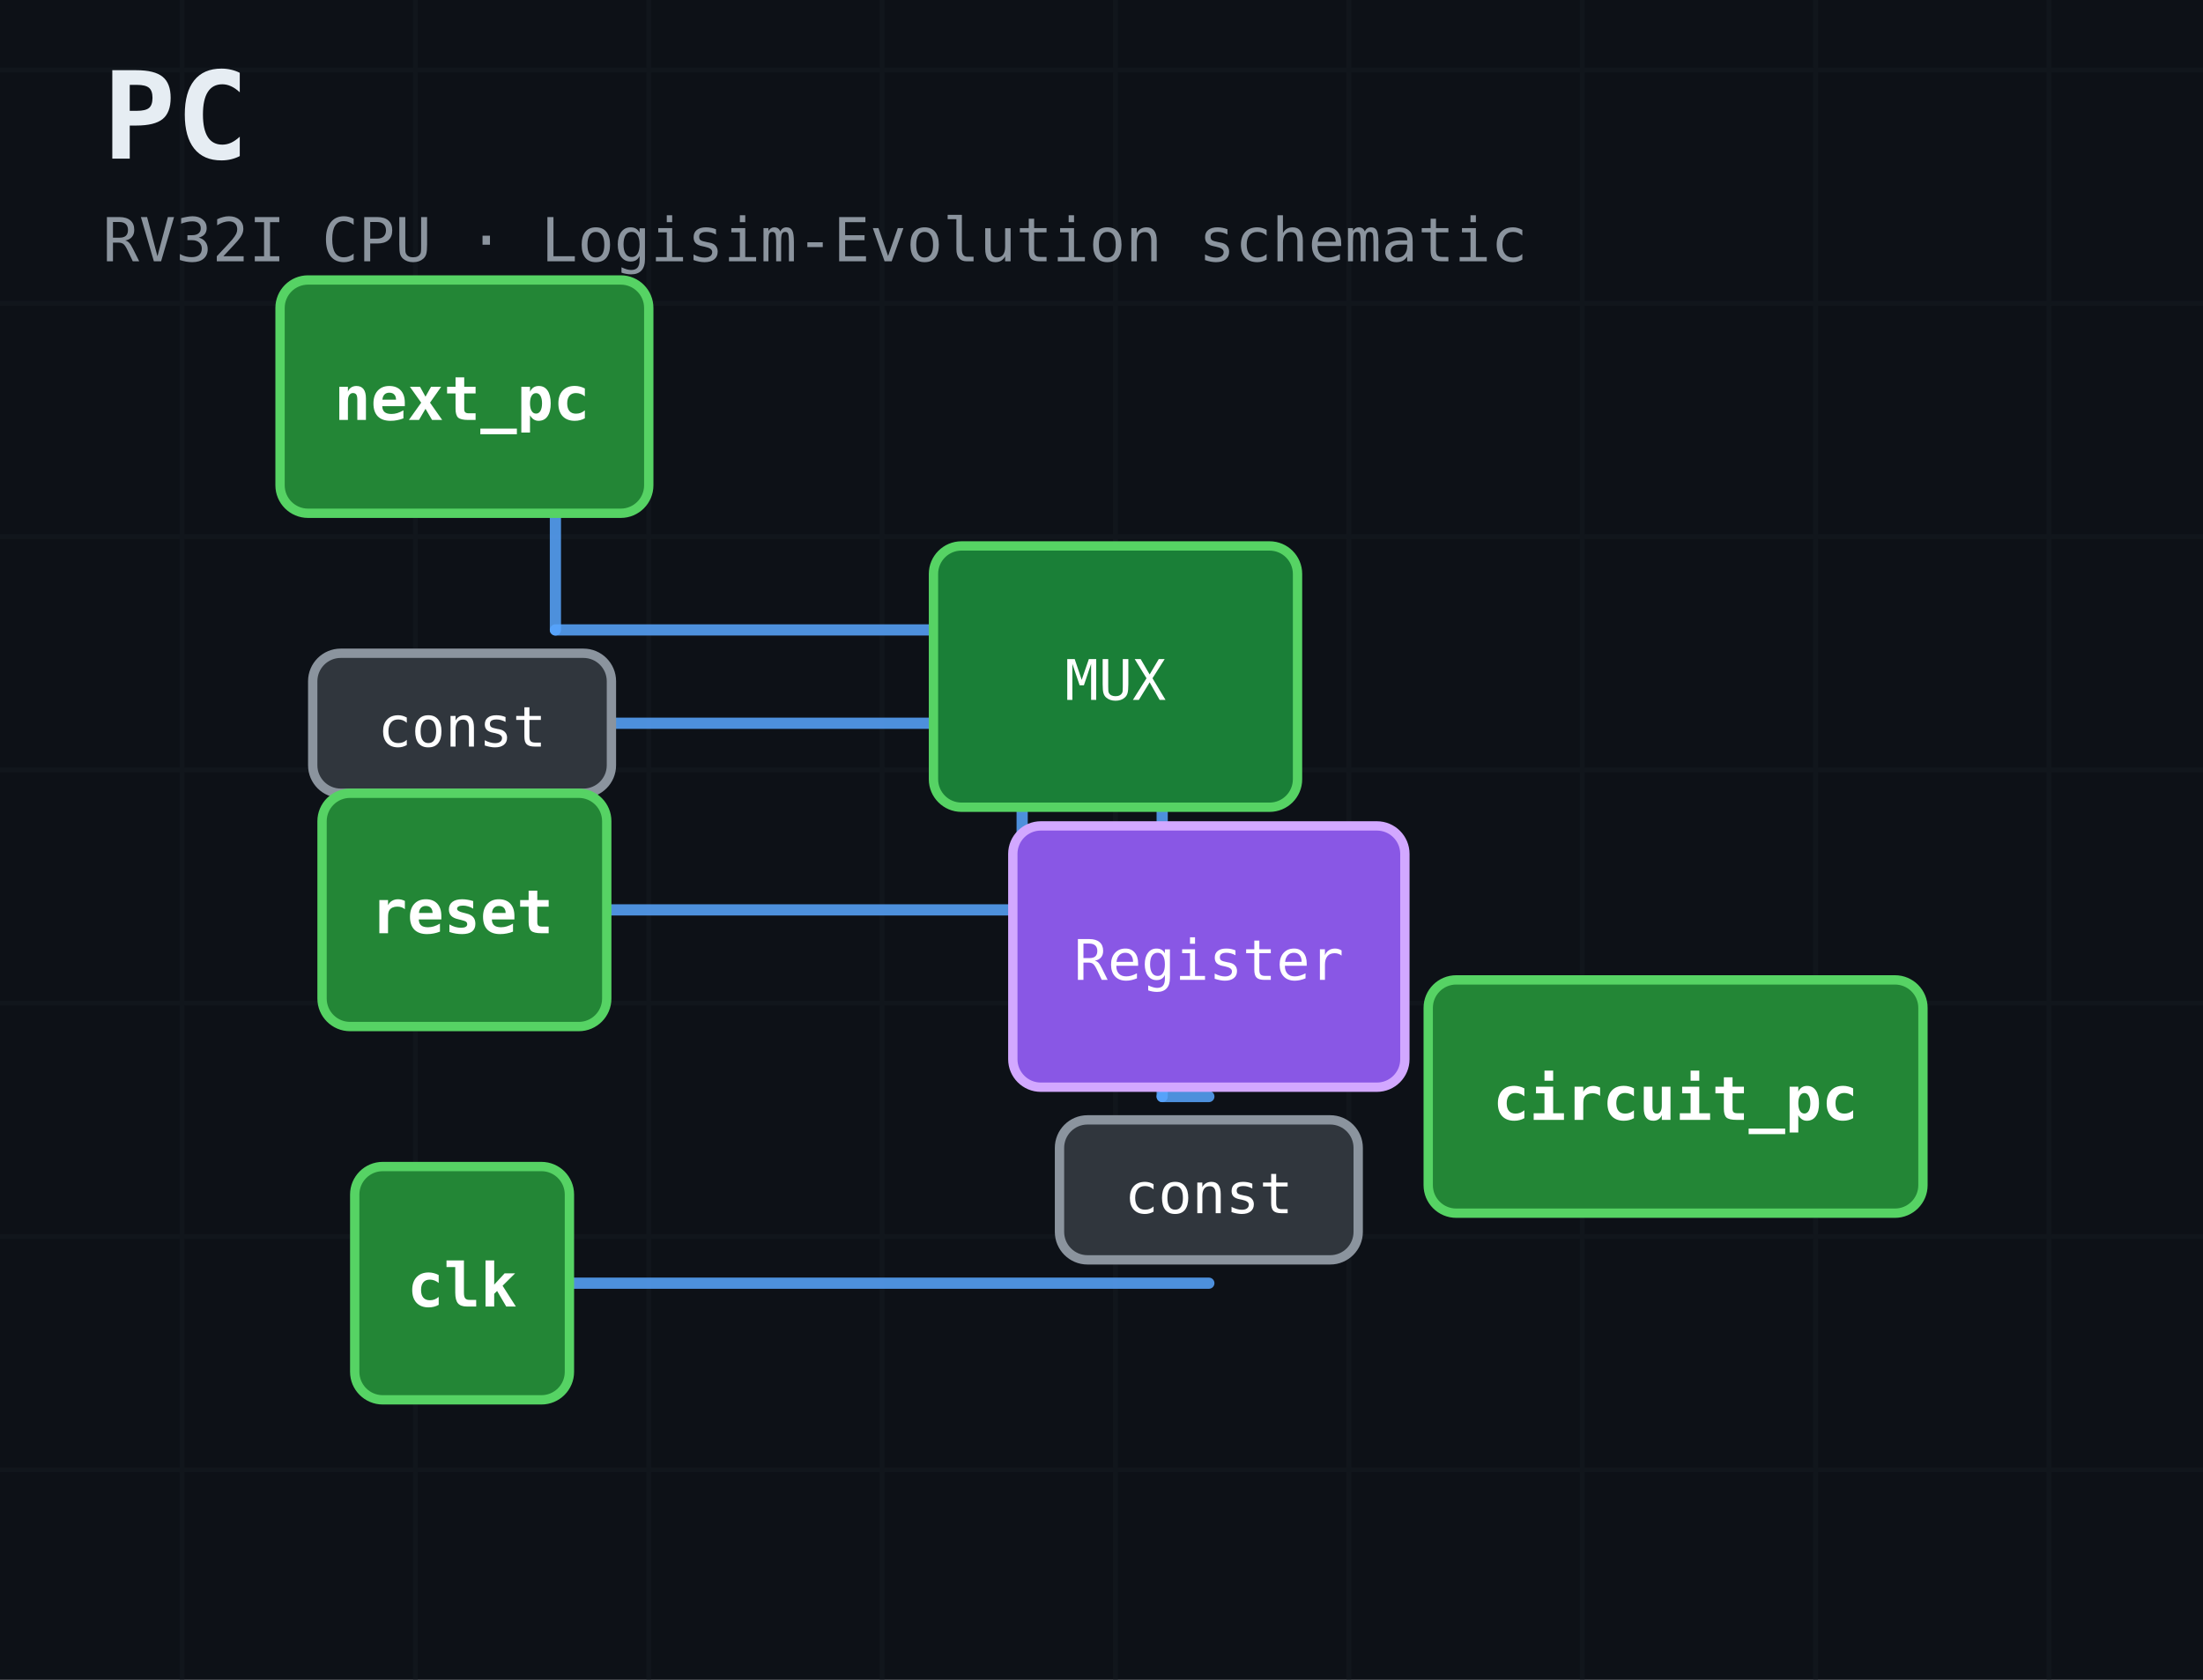
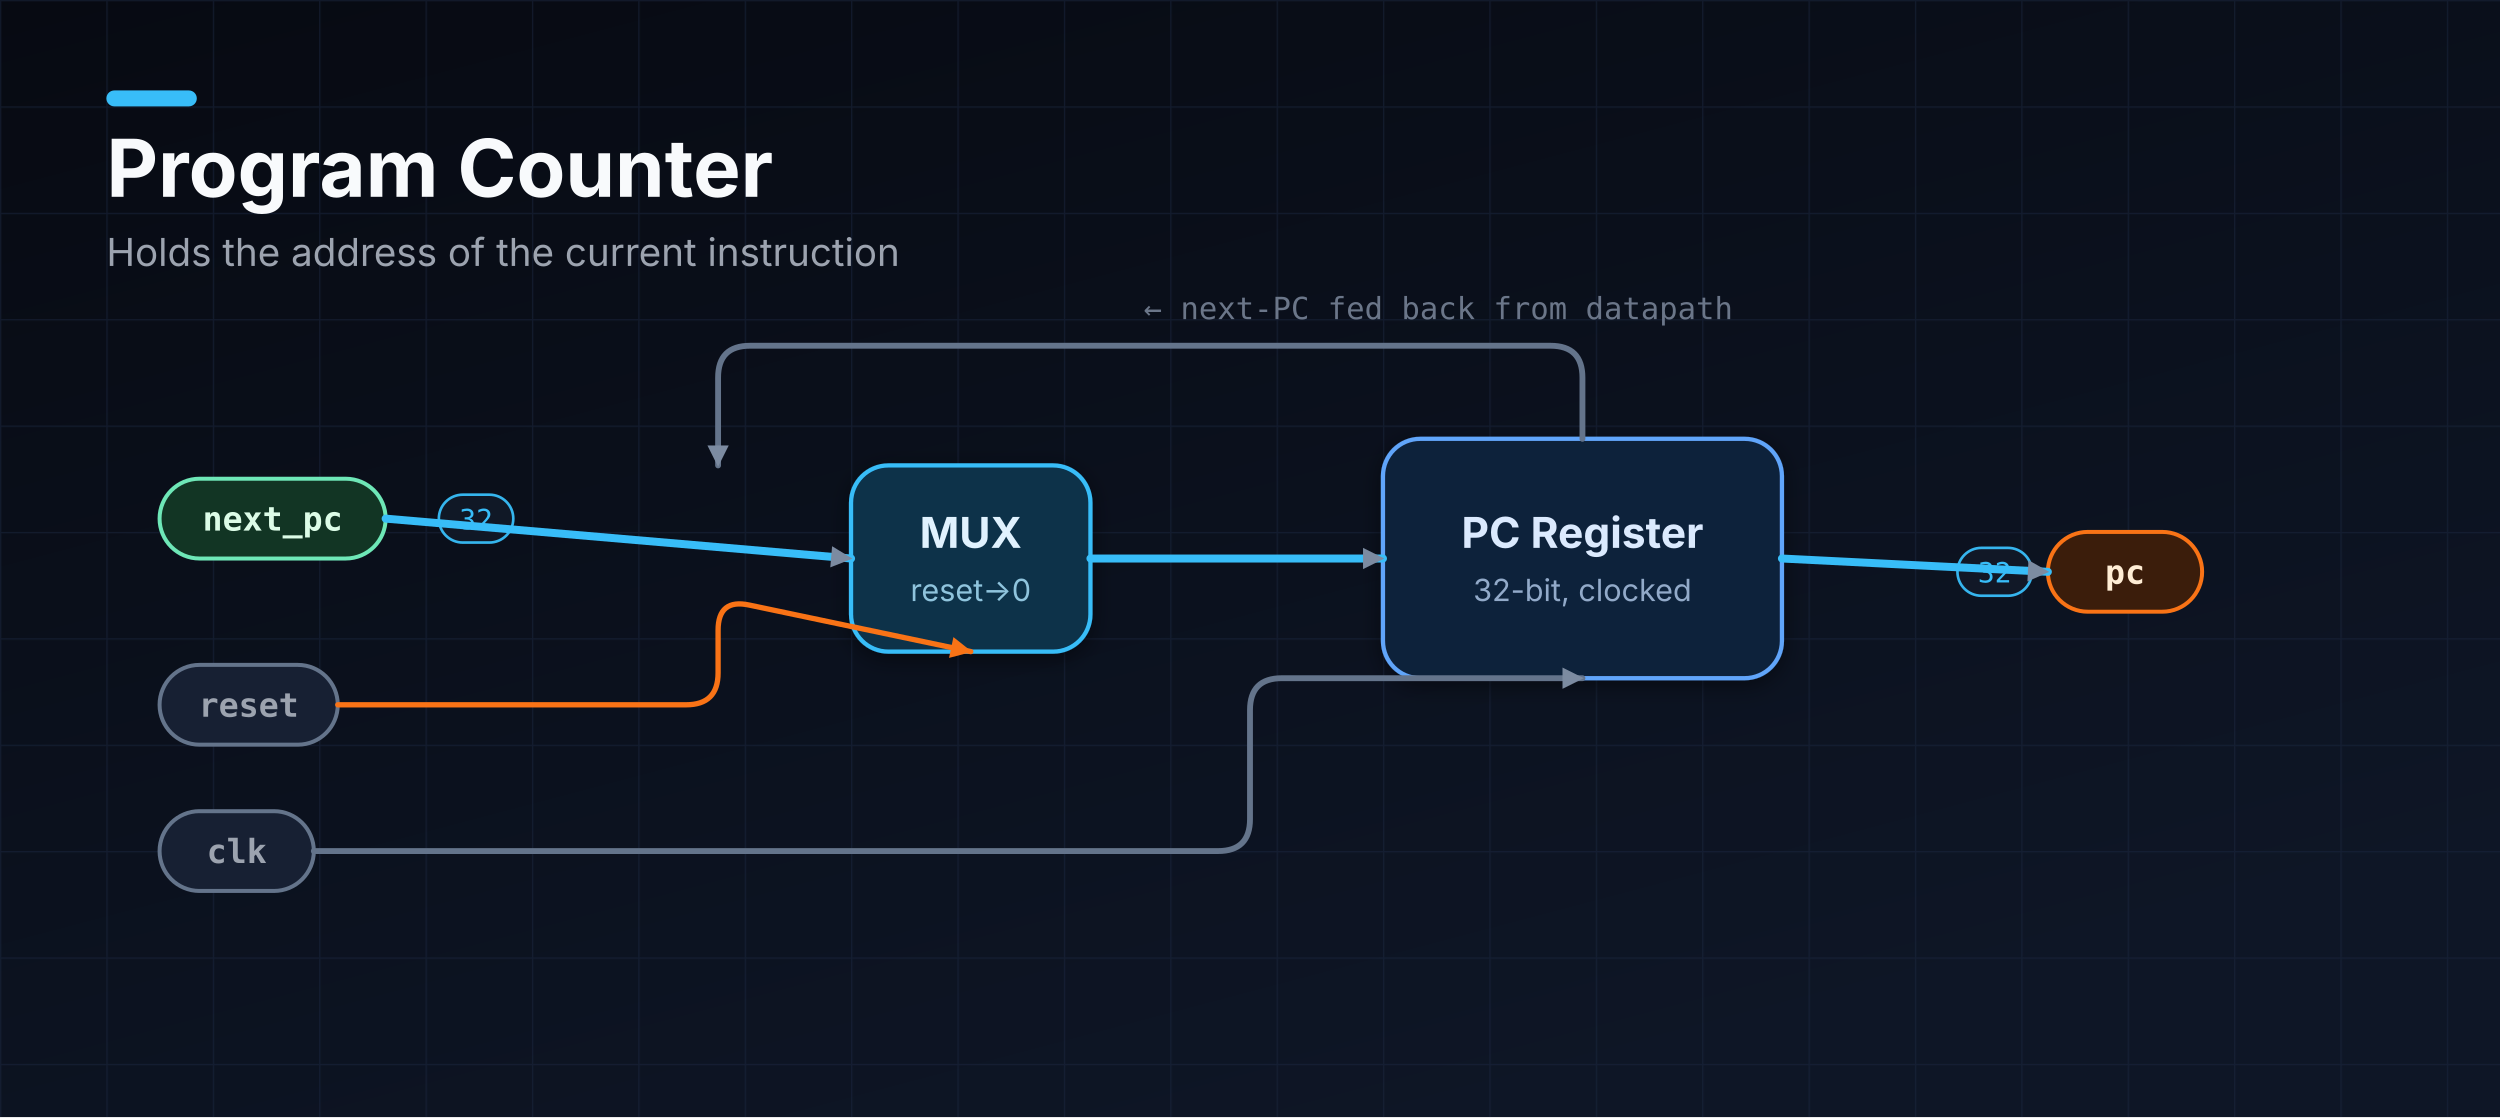
- <svg xmlns="http://www.w3.org/2000/svg" viewBox="61 485 472 360" width="472" height="360" font-family="SFMono-Regular,Consolas,monospace">
-   <rect x="61" y="485" width="472" height="360" fill="#0d1117" />
-   <g opacity="0.5">
-     <line x1="50" y1="485" x2="50" y2="845" stroke="#161b22" stroke-width="1" />
-     <line x1="100" y1="485" x2="100" y2="845" stroke="#161b22" stroke-width="1" />
-     <line x1="150" y1="485" x2="150" y2="845" stroke="#161b22" stroke-width="1" />
-     <line x1="200" y1="485" x2="200" y2="845" stroke="#161b22" stroke-width="1" />
-     <line x1="250" y1="485" x2="250" y2="845" stroke="#161b22" stroke-width="1" />
-     <line x1="300" y1="485" x2="300" y2="845" stroke="#161b22" stroke-width="1" />
-     <line x1="350" y1="485" x2="350" y2="845" stroke="#161b22" stroke-width="1" />
-     <line x1="400" y1="485" x2="400" y2="845" stroke="#161b22" stroke-width="1" />
-     <line x1="450" y1="485" x2="450" y2="845" stroke="#161b22" stroke-width="1" />
-     <line x1="500" y1="485" x2="500" y2="845" stroke="#161b22" stroke-width="1" />
-     <line x1="61" y1="450" x2="533" y2="450" stroke="#161b22" stroke-width="1" />
-     <line x1="61" y1="500" x2="533" y2="500" stroke="#161b22" stroke-width="1" />
-     <line x1="61" y1="550" x2="533" y2="550" stroke="#161b22" stroke-width="1" />
-     <line x1="61" y1="600" x2="533" y2="600" stroke="#161b22" stroke-width="1" />
-     <line x1="61" y1="650" x2="533" y2="650" stroke="#161b22" stroke-width="1" />
-     <line x1="61" y1="700" x2="533" y2="700" stroke="#161b22" stroke-width="1" />
-     <line x1="61" y1="750" x2="533" y2="750" stroke="#161b22" stroke-width="1" />
-     <line x1="61" y1="800" x2="533" y2="800" stroke="#161b22" stroke-width="1" />
-   </g>
-   <text x="83" y="519" fill="#e6edf3" font-size="26" font-weight="700">PC</text>
-   <text x="83" y="541" fill="#8b949e" font-size="13">RV32I CPU · Logisim-Evolution schematic</text>
-   <g stroke-linecap="round">
-     <line x1="160" y1="570" x2="180" y2="570" stroke="#58a6ff" stroke-width="2.4" opacity="0.85" />
-     <line x1="160" y1="640" x2="270" y2="640" stroke="#58a6ff" stroke-width="2.4" opacity="0.85" />
-     <line x1="160" y1="680" x2="280" y2="680" stroke="#58a6ff" stroke-width="2.4" opacity="0.85" />
-     <line x1="160" y1="760" x2="320" y2="760" stroke="#58a6ff" stroke-width="2.4" opacity="0.85" />
-     <line x1="180" y1="570" x2="180" y2="620" stroke="#58a6ff" stroke-width="2.4" opacity="0.85" />
-     <line x1="180" y1="620" x2="270" y2="620" stroke="#58a6ff" stroke-width="2.4" opacity="0.85" />
-     <line x1="280" y1="650" x2="280" y2="680" stroke="#58a6ff" stroke-width="2.4" opacity="0.85" />
-     <line x1="300" y1="630" x2="310" y2="630" stroke="#58a6ff" stroke-width="2.4" opacity="0.85" />
-     <line x1="310" y1="630" x2="310" y2="720" stroke="#58a6ff" stroke-width="2.4" opacity="0.85" />
-     <line x1="310" y1="720" x2="320" y2="720" stroke="#58a6ff" stroke-width="2.4" opacity="0.85" />
-     <line x1="380" y1="720" x2="420" y2="720" stroke="#58a6ff" stroke-width="2.4" opacity="0.85" />
-   </g>
-   <rect x="121" y="545" width="79" height="50" rx="6" fill="#238636" stroke="#56d364" stroke-width="2" />
-   <text x="160" y="575" fill="#fff" font-size="13" font-weight="600" text-anchor="middle">next_pc</text>
-   <rect x="128" y="625" width="64" height="30" rx="6" fill="#30363d" stroke="#8b949e" stroke-width="2" />
-   <text x="160" y="645" fill="#fff" font-size="12" font-weight="500" text-anchor="middle">const</text>
-   <rect x="130" y="655" width="61" height="50" rx="6" fill="#238636" stroke="#56d364" stroke-width="2" />
-   <text x="160" y="685" fill="#fff" font-size="13" font-weight="600" text-anchor="middle">reset</text>
-   <rect x="137" y="735" width="46" height="50" rx="6" fill="#238636" stroke="#56d364" stroke-width="2" />
-   <text x="160" y="765" fill="#fff" font-size="13" font-weight="600" text-anchor="middle">clk</text>
-   <rect x="288" y="725" width="64" height="30" rx="6" fill="#30363d" stroke="#8b949e" stroke-width="2" />
-   <text x="320" y="745" fill="#fff" font-size="12" font-weight="500" text-anchor="middle">const</text>
-   <rect x="367" y="695" width="106" height="50" rx="6" fill="#238636" stroke="#56d364" stroke-width="2" />
-   <text x="420" y="725" fill="#fff" font-size="13" font-weight="600" text-anchor="middle">circuit_pc</text>
-   <rect x="261" y="602" width="78" height="56" rx="6" fill="#1a7f37" stroke="#56d364" stroke-width="2" />
-   <text x="300" y="635" fill="#fff" font-size="12" font-weight="500" text-anchor="middle">MUX</text>
-   <rect x="278" y="662" width="84" height="56" rx="6" fill="#8957e5" stroke="#d2a8ff" stroke-width="2" />
-   <text x="320" y="695" fill="#fff" font-size="12" font-weight="500" text-anchor="middle">Register</text>
+ <svg xmlns="http://www.w3.org/2000/svg" viewBox="0 0 940 420" width="940" height="420" font-family="Inter, 'Helvetica Neue', 'Segoe UI', system-ui, Arial, sans-serif">
+   <defs>
+     <filter id="soft" x="-30%" y="-30%" width="160%" height="160%">
+       <feDropShadow dx="0" dy="2" stdDeviation="4" flood-color="#000000" flood-opacity="0.45" />
+     </filter>
+     <marker id="ar-data" markerWidth="10" markerHeight="10" refX="7.5" refY="4" orient="auto" markerUnits="userSpaceOnUse">
+       <path d="M0,0 L8,4 L0,8 Z" fill="#7C8BA1" />
+     </marker>
+     <marker id="ar-ctrl" markerWidth="10" markerHeight="10" refX="7.5" refY="4" orient="auto" markerUnits="userSpaceOnUse">
+       <path d="M0,0 L8,4 L0,8 Z" fill="#F97316" />
+     </marker>
+     <pattern id="grid" width="40" height="40" patternUnits="userSpaceOnUse">
+       <path d="M40 0 L0 0 0 40" fill="none" stroke="#1B2740" stroke-width="1" />
+     </pattern>
+     <linearGradient id="bgg" x1="0" y1="0" x2="0.6" y2="1">
+       <stop offset="0" stop-color="#070A12" />
+       <stop offset="1" stop-color="#0E1626" />
+     </linearGradient>
+   </defs>
+   <rect width="940" height="420" fill="url(#bgg)" />
+   <rect width="940" height="420" fill="url(#grid)" opacity="0.5" />
+   <rect x="40" y="34" width="34" height="6" rx="3" fill="#38BDF8" />
+   <text x="40" y="74" font-family="Inter, 'Helvetica Neue', 'Segoe UI', system-ui, Arial, sans-serif" font-size="30" font-weight="750" fill="#F8FAFC">Program Counter</text>
+   <text x="40" y="100" font-family="Inter, 'Helvetica Neue', 'Segoe UI', system-ui, Arial, sans-serif" font-size="14.5" fill="#9CA3AF">Holds the address of the current instruction</text>
+   <rect x="60" y="180" width="85" height="30" rx="15" fill="#123524" stroke="#6EE7B7" stroke-width="1.5" />
+   <text x="102.5" y="199.5" text-anchor="middle" font-family="ui-monospace, 'SF Mono', Menlo, Consolas, monospace" font-size="12.5" font-weight="600" fill="#DCFCE7">next_pc</text>
+   <rect x="165.0" y="186" width="28" height="18" rx="9" fill="#111827" stroke="#38BDF8" stroke-width="1" opacity="0.95" />
+   <text x="179" y="199" text-anchor="middle" font-family="ui-monospace, 'SF Mono', Menlo, Consolas, monospace" font-size="10.5" fill="#38BDF8">32</text>
+   <rect x="60" y="250" width="67" height="30" rx="15" fill="#172033" stroke="#64748B" stroke-width="1.5" />
+   <text x="93.5" y="269.5" text-anchor="middle" font-family="ui-monospace, 'SF Mono', Menlo, Consolas, monospace" font-size="12.5" font-weight="600" fill="#9CA3AF">reset</text>
+   <rect x="60" y="305" width="58" height="30" rx="15" fill="#172033" stroke="#64748B" stroke-width="1.5" />
+   <text x="89.0" y="324.5" text-anchor="middle" font-family="ui-monospace, 'SF Mono', Menlo, Consolas, monospace" font-size="12.5" font-weight="600" fill="#9CA3AF">clk</text>
+   <rect x="320" y="175" width="90" height="70" rx="14" fill="#08304A" stroke="#38BDF8" stroke-width="1.6" filter="url(#soft)" />
+   <text x="365.0" y="206.0" text-anchor="middle" font-family="Inter, 'Helvetica Neue', 'Segoe UI', system-ui, Arial, sans-serif" font-size="16" font-weight="650" fill="#E0F2FE">MUX</text>
+   <text x="365.0" y="226.0" text-anchor="middle" font-family="Inter, 'Helvetica Neue', 'Segoe UI', system-ui, Arial, sans-serif" font-size="11.5" fill="#8FC4DD">reset→0</text>
+   <rect x="520" y="165" width="150" height="90" rx="14" fill="#10213A" stroke="#60A5FA" stroke-width="1.6" filter="url(#soft)" />
+   <text x="595.0" y="206.0" text-anchor="middle" font-family="Inter, 'Helvetica Neue', 'Segoe UI', system-ui, Arial, sans-serif" font-size="16" font-weight="650" fill="#DBEAFE">PC Register</text>
+   <text x="595.0" y="226.0" text-anchor="middle" font-family="Inter, 'Helvetica Neue', 'Segoe UI', system-ui, Arial, sans-serif" font-size="11.5" fill="#92AAC9">32-bit, clocked</text>
+   <rect x="770" y="200" width="58" height="30" rx="15" fill="#3B1D0B" stroke="#F97316" stroke-width="1.5" />
+   <text x="799.0" y="219.5" text-anchor="middle" font-family="ui-monospace, 'SF Mono', Menlo, Consolas, monospace" font-size="12.5" font-weight="600" fill="#FFEDD5">pc</text>
+   <rect x="736.0" y="206" width="28" height="18" rx="9" fill="#111827" stroke="#38BDF8" stroke-width="1" opacity="0.95" />
+   <text x="750" y="219" text-anchor="middle" font-family="ui-monospace, 'SF Mono', Menlo, Consolas, monospace" font-size="10.5" fill="#38BDF8">32</text>
+   <path d="M 145 195 L 320 210.0 " fill="none" stroke="#38BDF8" stroke-width="3.0" stroke-linecap="round" stroke-linejoin="round" marker-end="url(#ar-data)" />
+   <path d="M 127 265 L 258.0 265.0 Q 270 265 270.0 253.0 L 270.0 237.0 Q 270 225 281.7 227.5 L 365.0 245 " fill="none" stroke="#F97316" stroke-width="2.0" stroke-linecap="round" stroke-linejoin="round" marker-end="url(#ar-ctrl)" />
+   <path d="M 410 210.0 L 520 210.0 " fill="none" stroke="#38BDF8" stroke-width="3.0" stroke-linecap="round" stroke-linejoin="round" marker-end="url(#ar-data)" />
+   <path d="M 118 320 L 458.0 320.0 Q 470 320 470.0 308.0 L 470.0 267.0 Q 470 255 482.0 255.0 L 595.0 255 " fill="none" stroke="#64748B" stroke-width="2.2" stroke-linecap="round" stroke-linejoin="round" marker-end="url(#ar-data)" />
+   <path d="M 670 210.0 L 770 215 " fill="none" stroke="#38BDF8" stroke-width="3.0" stroke-linecap="round" stroke-linejoin="round" marker-end="url(#ar-data)" />
+   <path d="M 595.0 165 L 595.0 142.0 Q 595 130 583.0 130.0 L 282.0 130.0 Q 270 130 270.0 142.0 L 270 175 " fill="none" stroke="#64748B" stroke-width="2.2" stroke-linecap="round" stroke-linejoin="round" marker-end="url(#ar-data)" />
+   <text x="430" y="120" text-anchor="start" font-family="ui-monospace, 'SF Mono', Menlo, Consolas, monospace" font-size="11.5" font-weight="400" fill="#6B7689">← next-PC fed back from datapath</text>
</svg>
